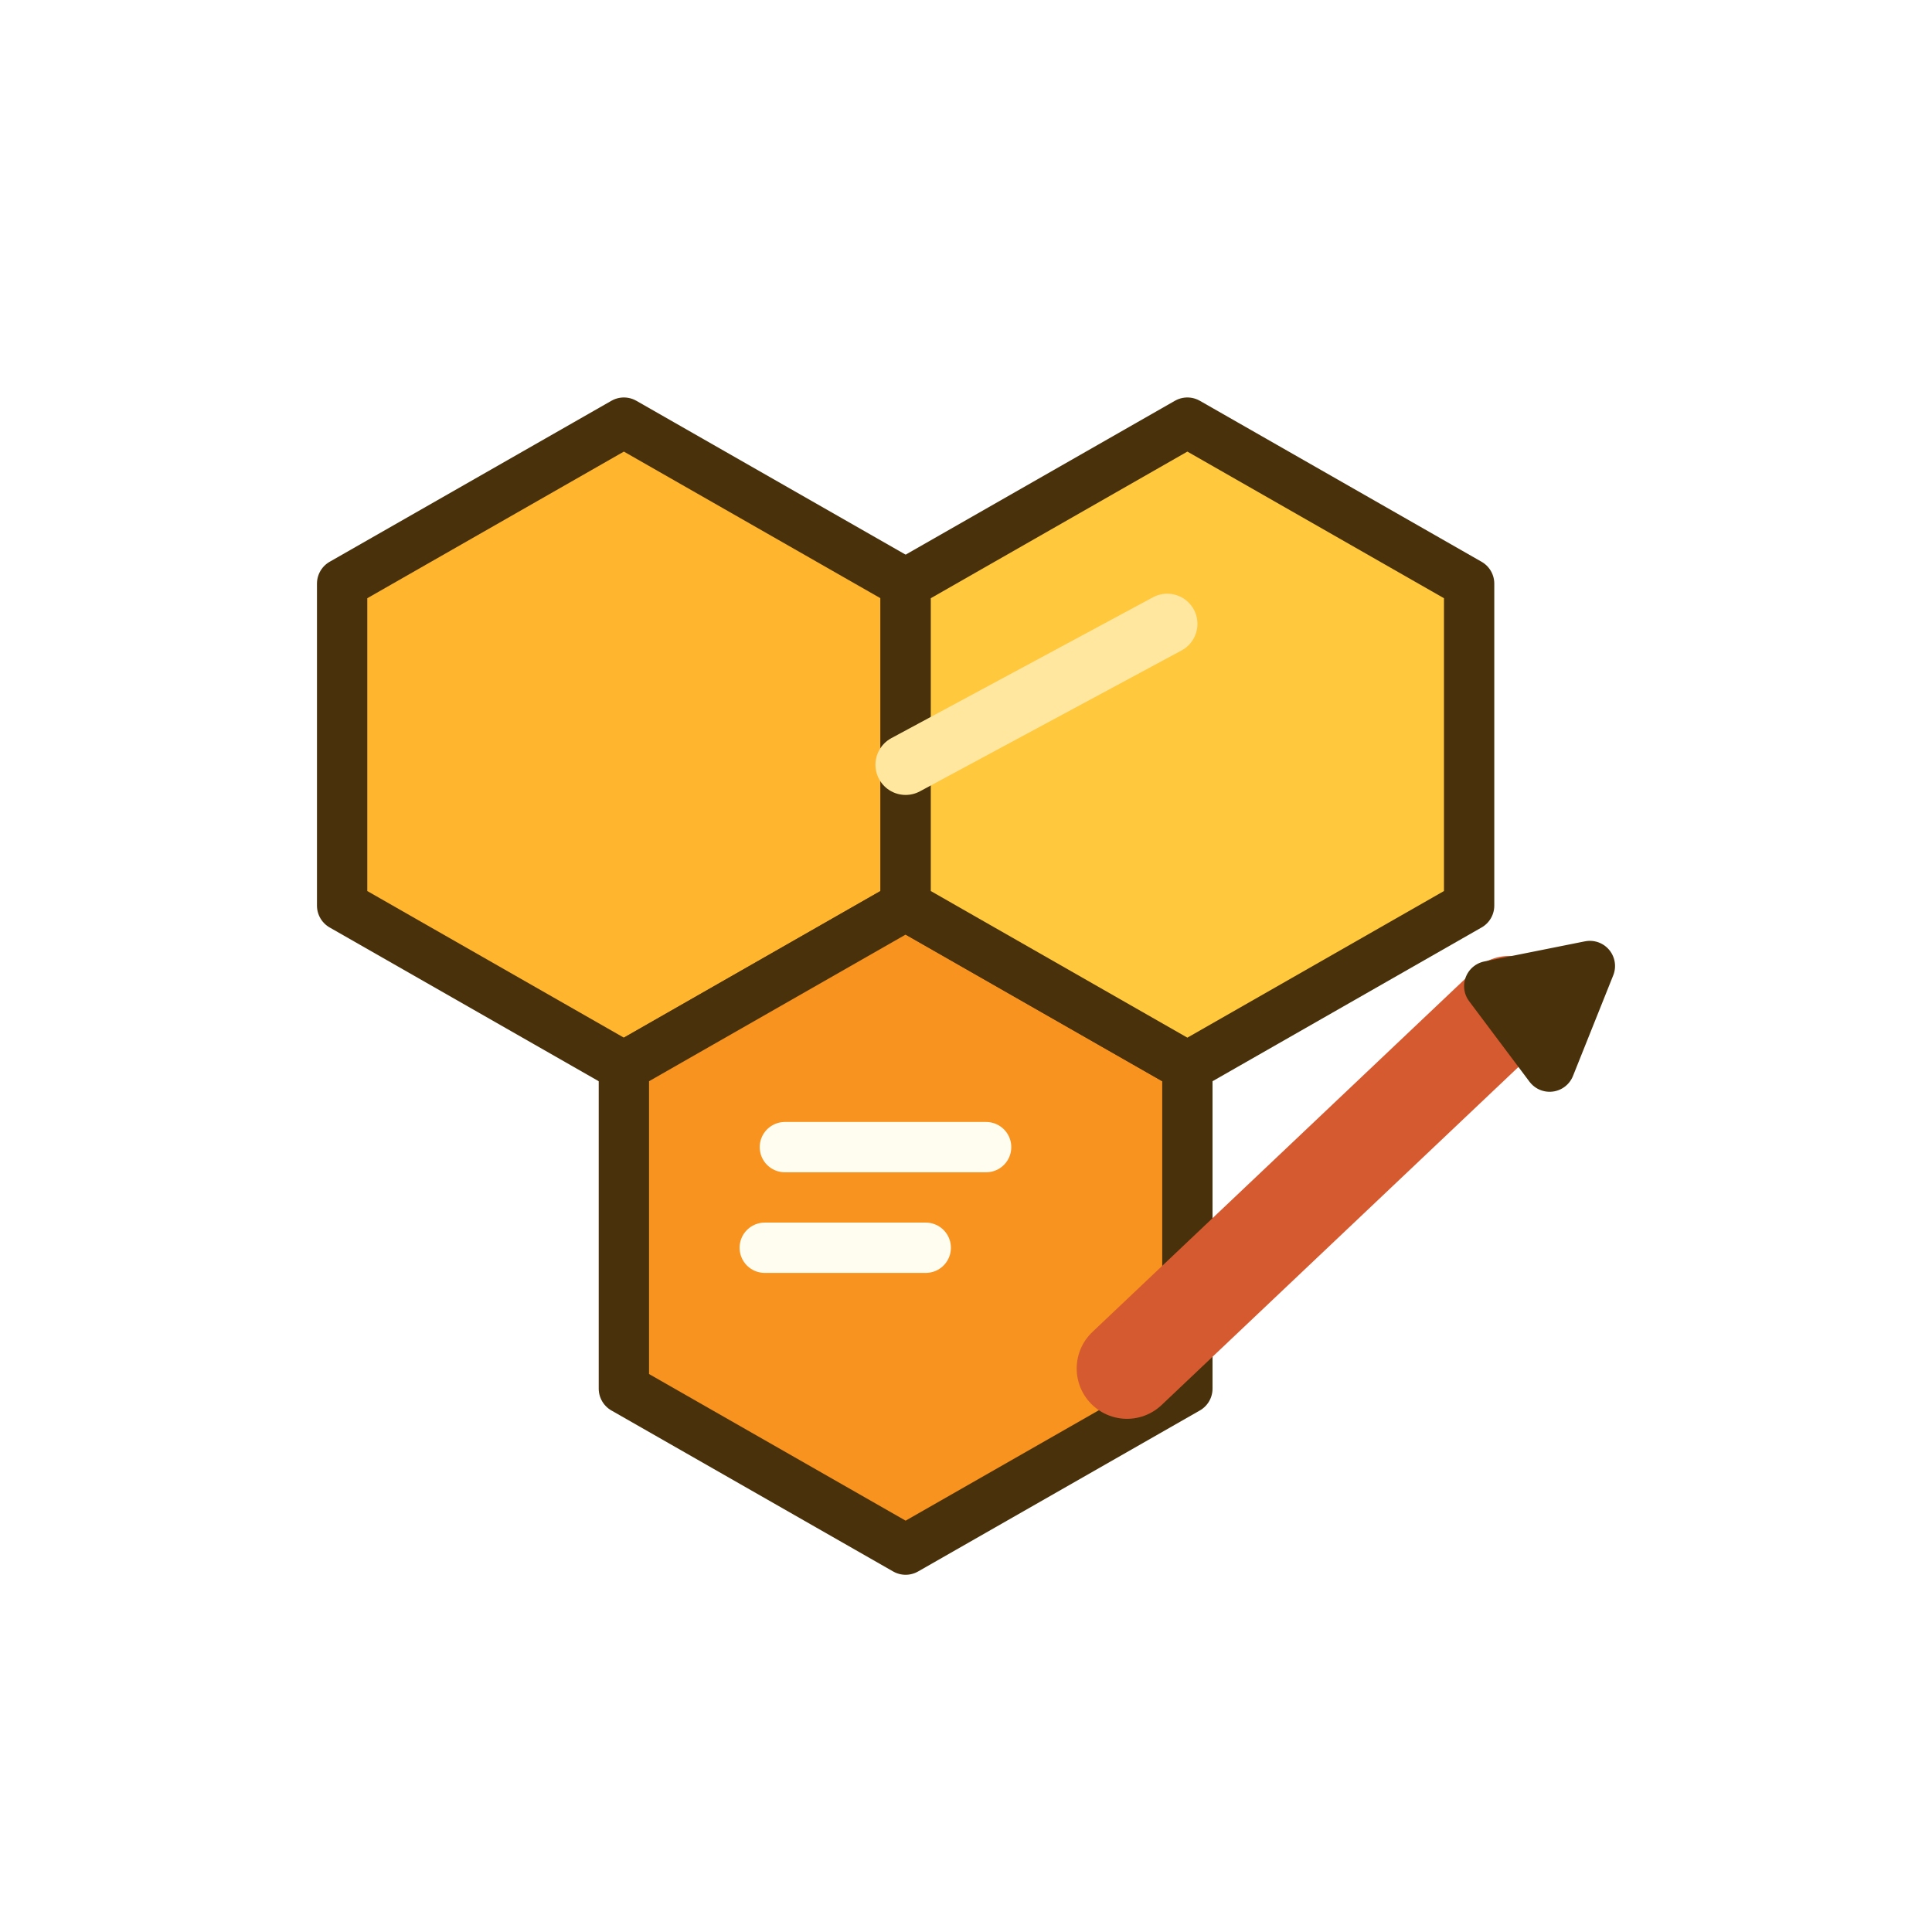
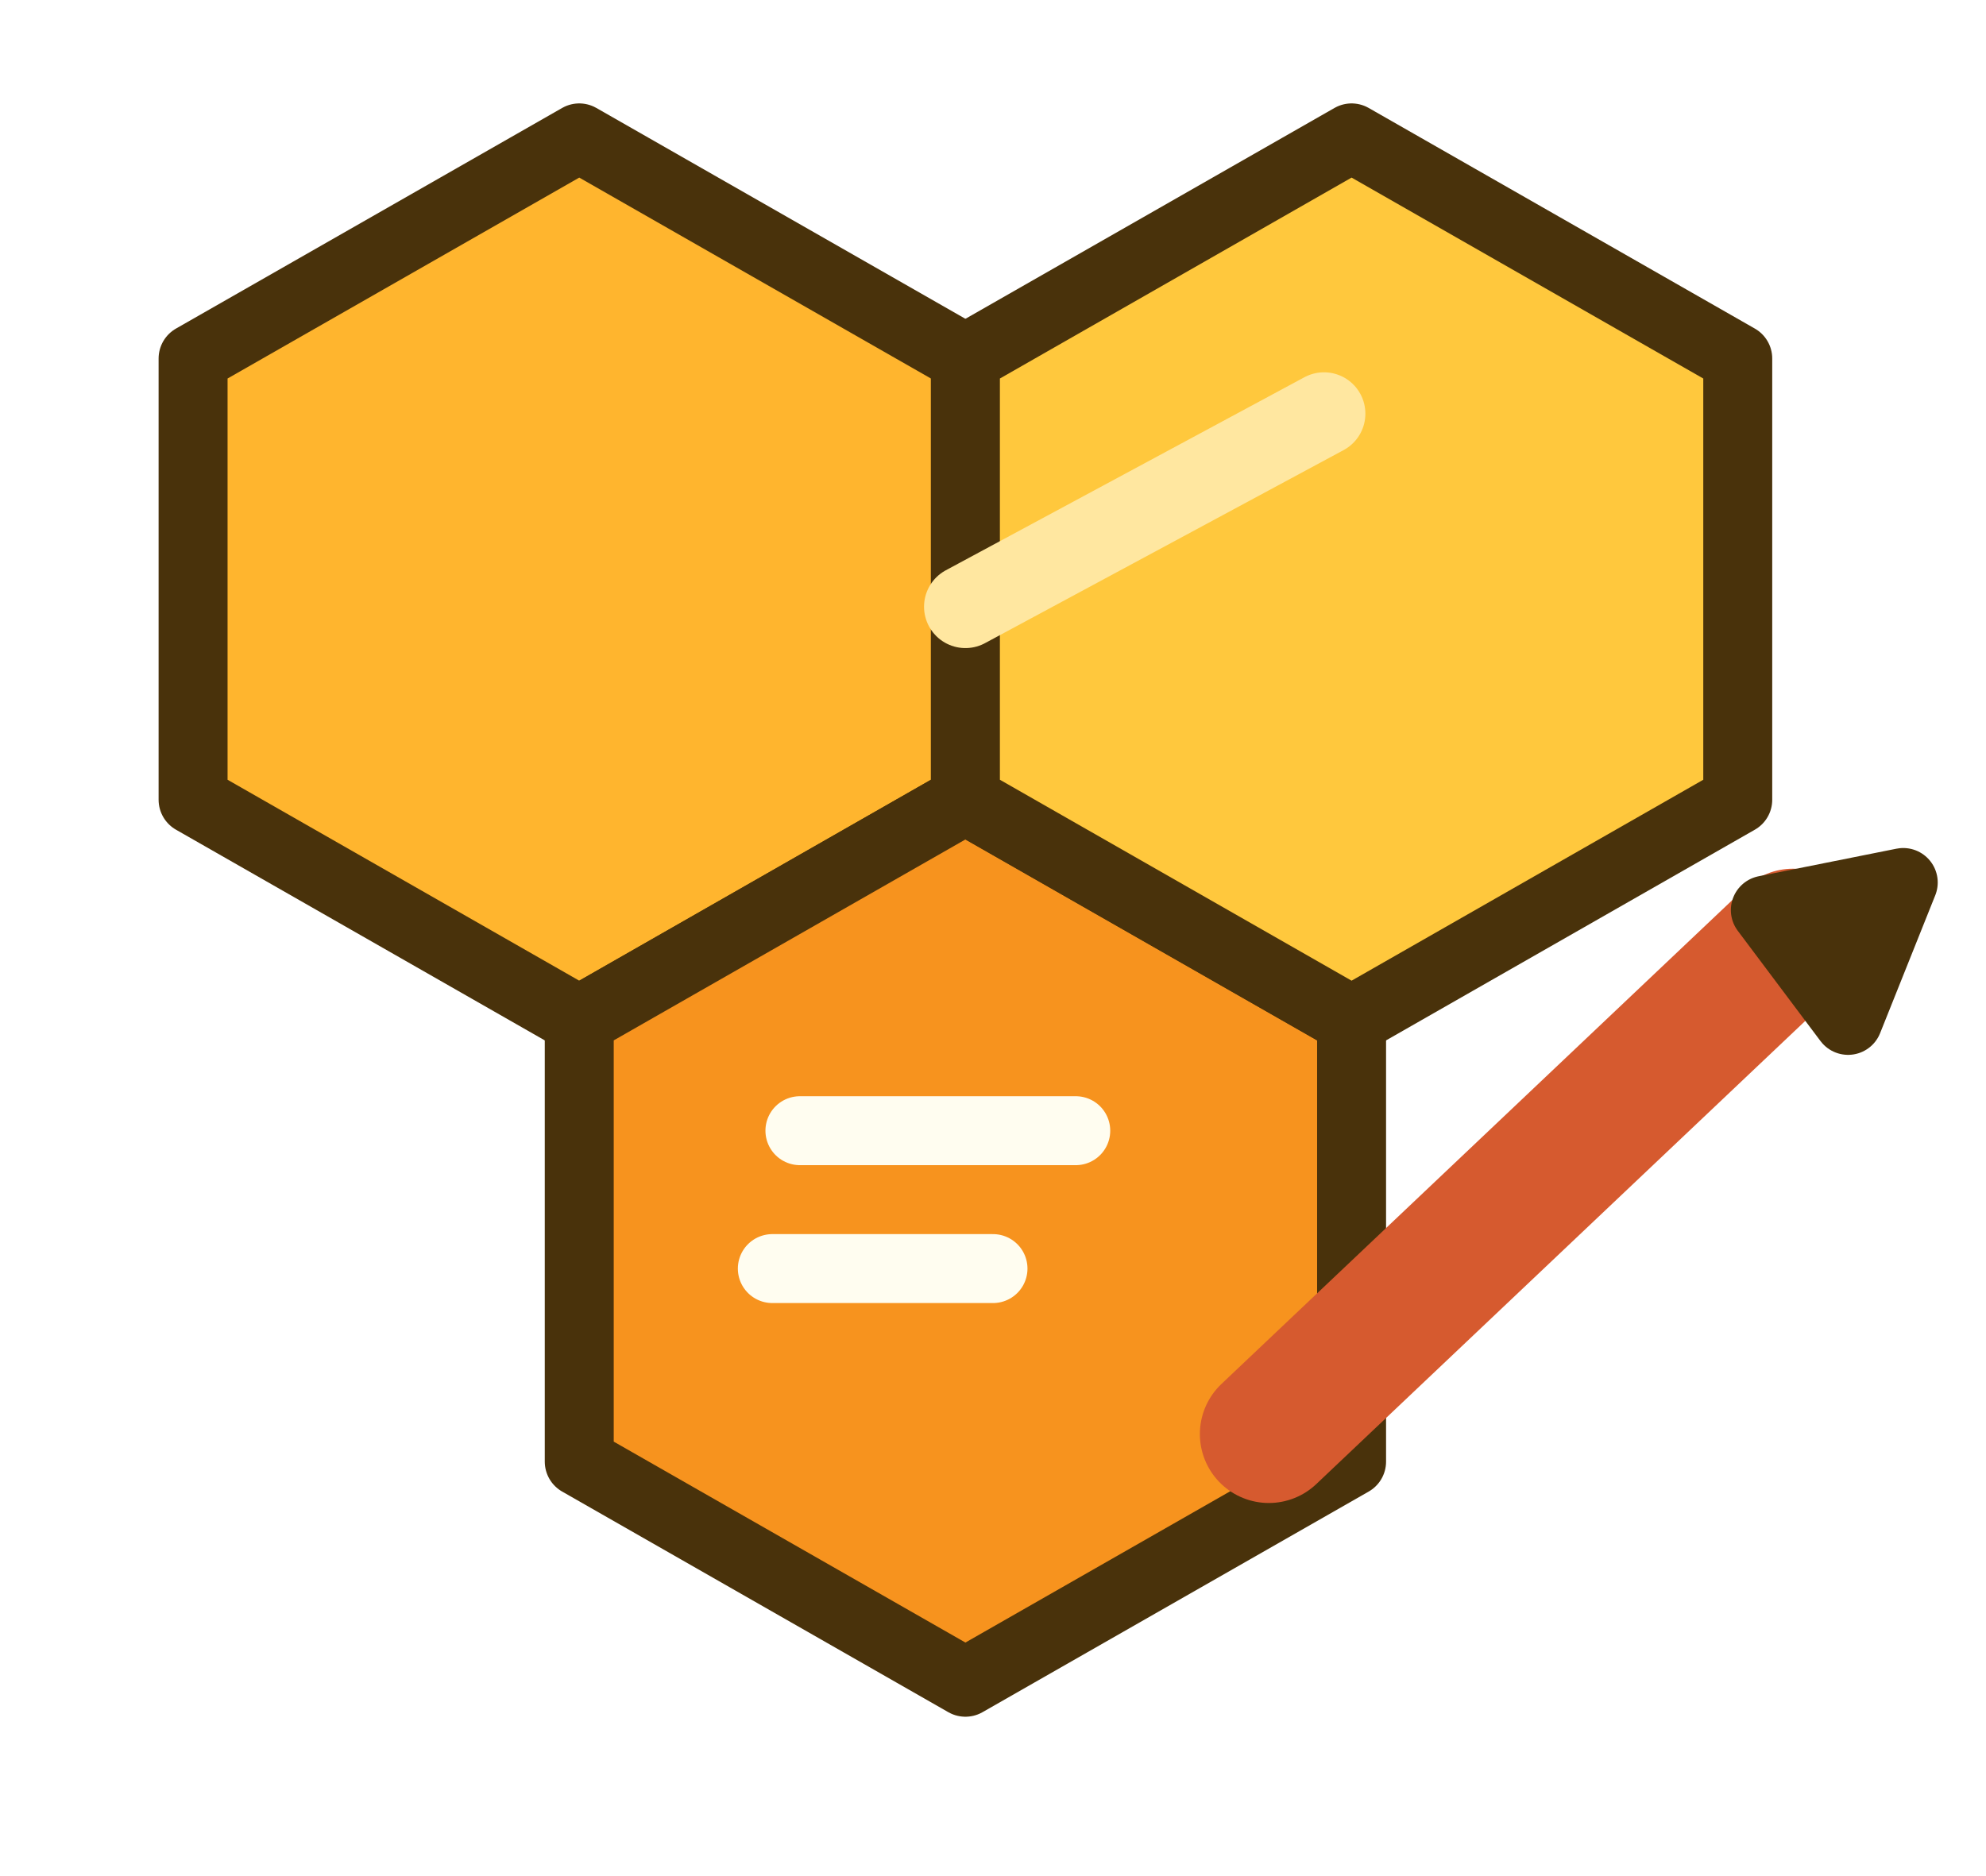
- <svg xmlns="http://www.w3.org/2000/svg" viewBox="0 0 96 96" role="img" aria-labelledby="title desc">
+ <svg xmlns="http://www.w3.org/2000/svg" viewBox="10 16 72 68" role="img" aria-labelledby="title desc">
  <g stroke="#49320B" stroke-width="2.5" stroke-linejoin="round">
    <path d="M17 29 31 21l14 8v16l-14 8-14-8Z" fill="#FFB52E" />
    <path d="M31 53 45 45l14 8v16l-14 8-14-8Z" fill="#F7931E" />
    <path d="M45 29 59 21l14 8v16l-14 8-14-8Z" fill="#FFC83D" />
    <path d="m45 38 13-7" stroke="#FFE7A0" stroke-width="3" stroke-linecap="round" />
    <path d="m56 68 19-18" stroke="#D65A2F" stroke-width="5" stroke-linecap="round" />
    <path d="m74 49 5-1-2 5Z" fill="#49320B" />
    <path d="M39 57h10M38 62h8" stroke="#FFFDF0" stroke-linecap="round" />
  </g>
</svg>
